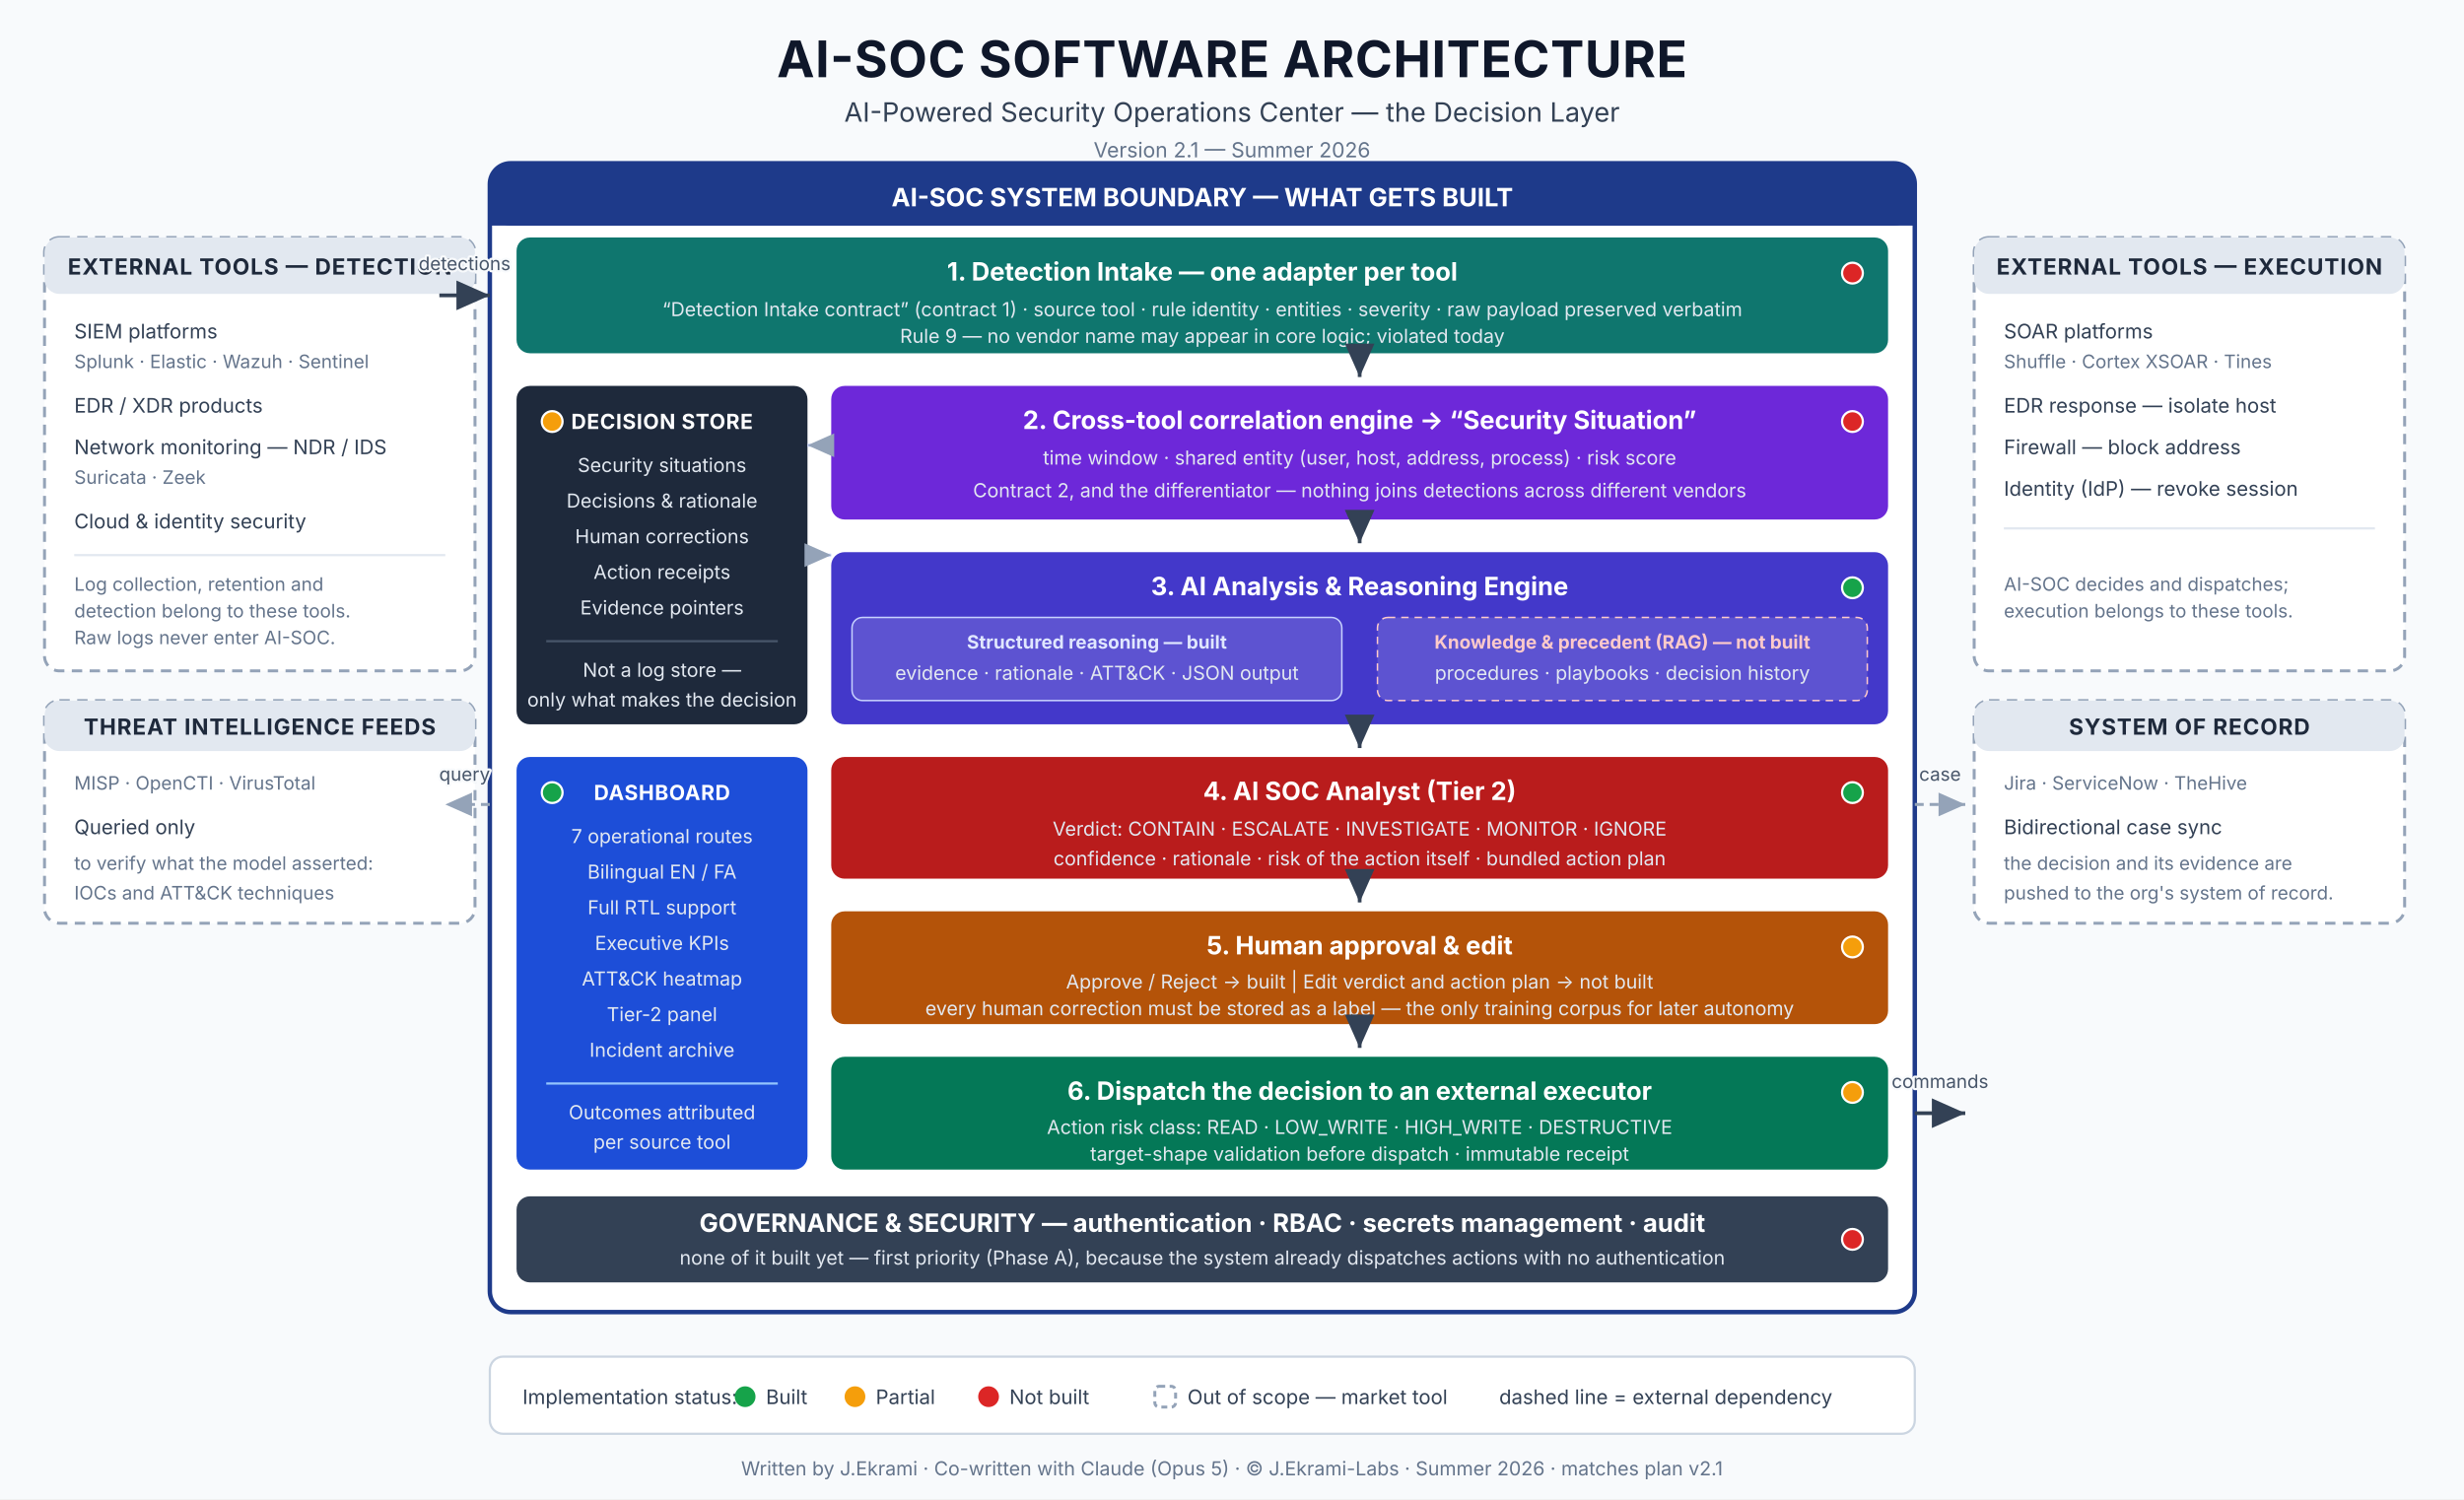
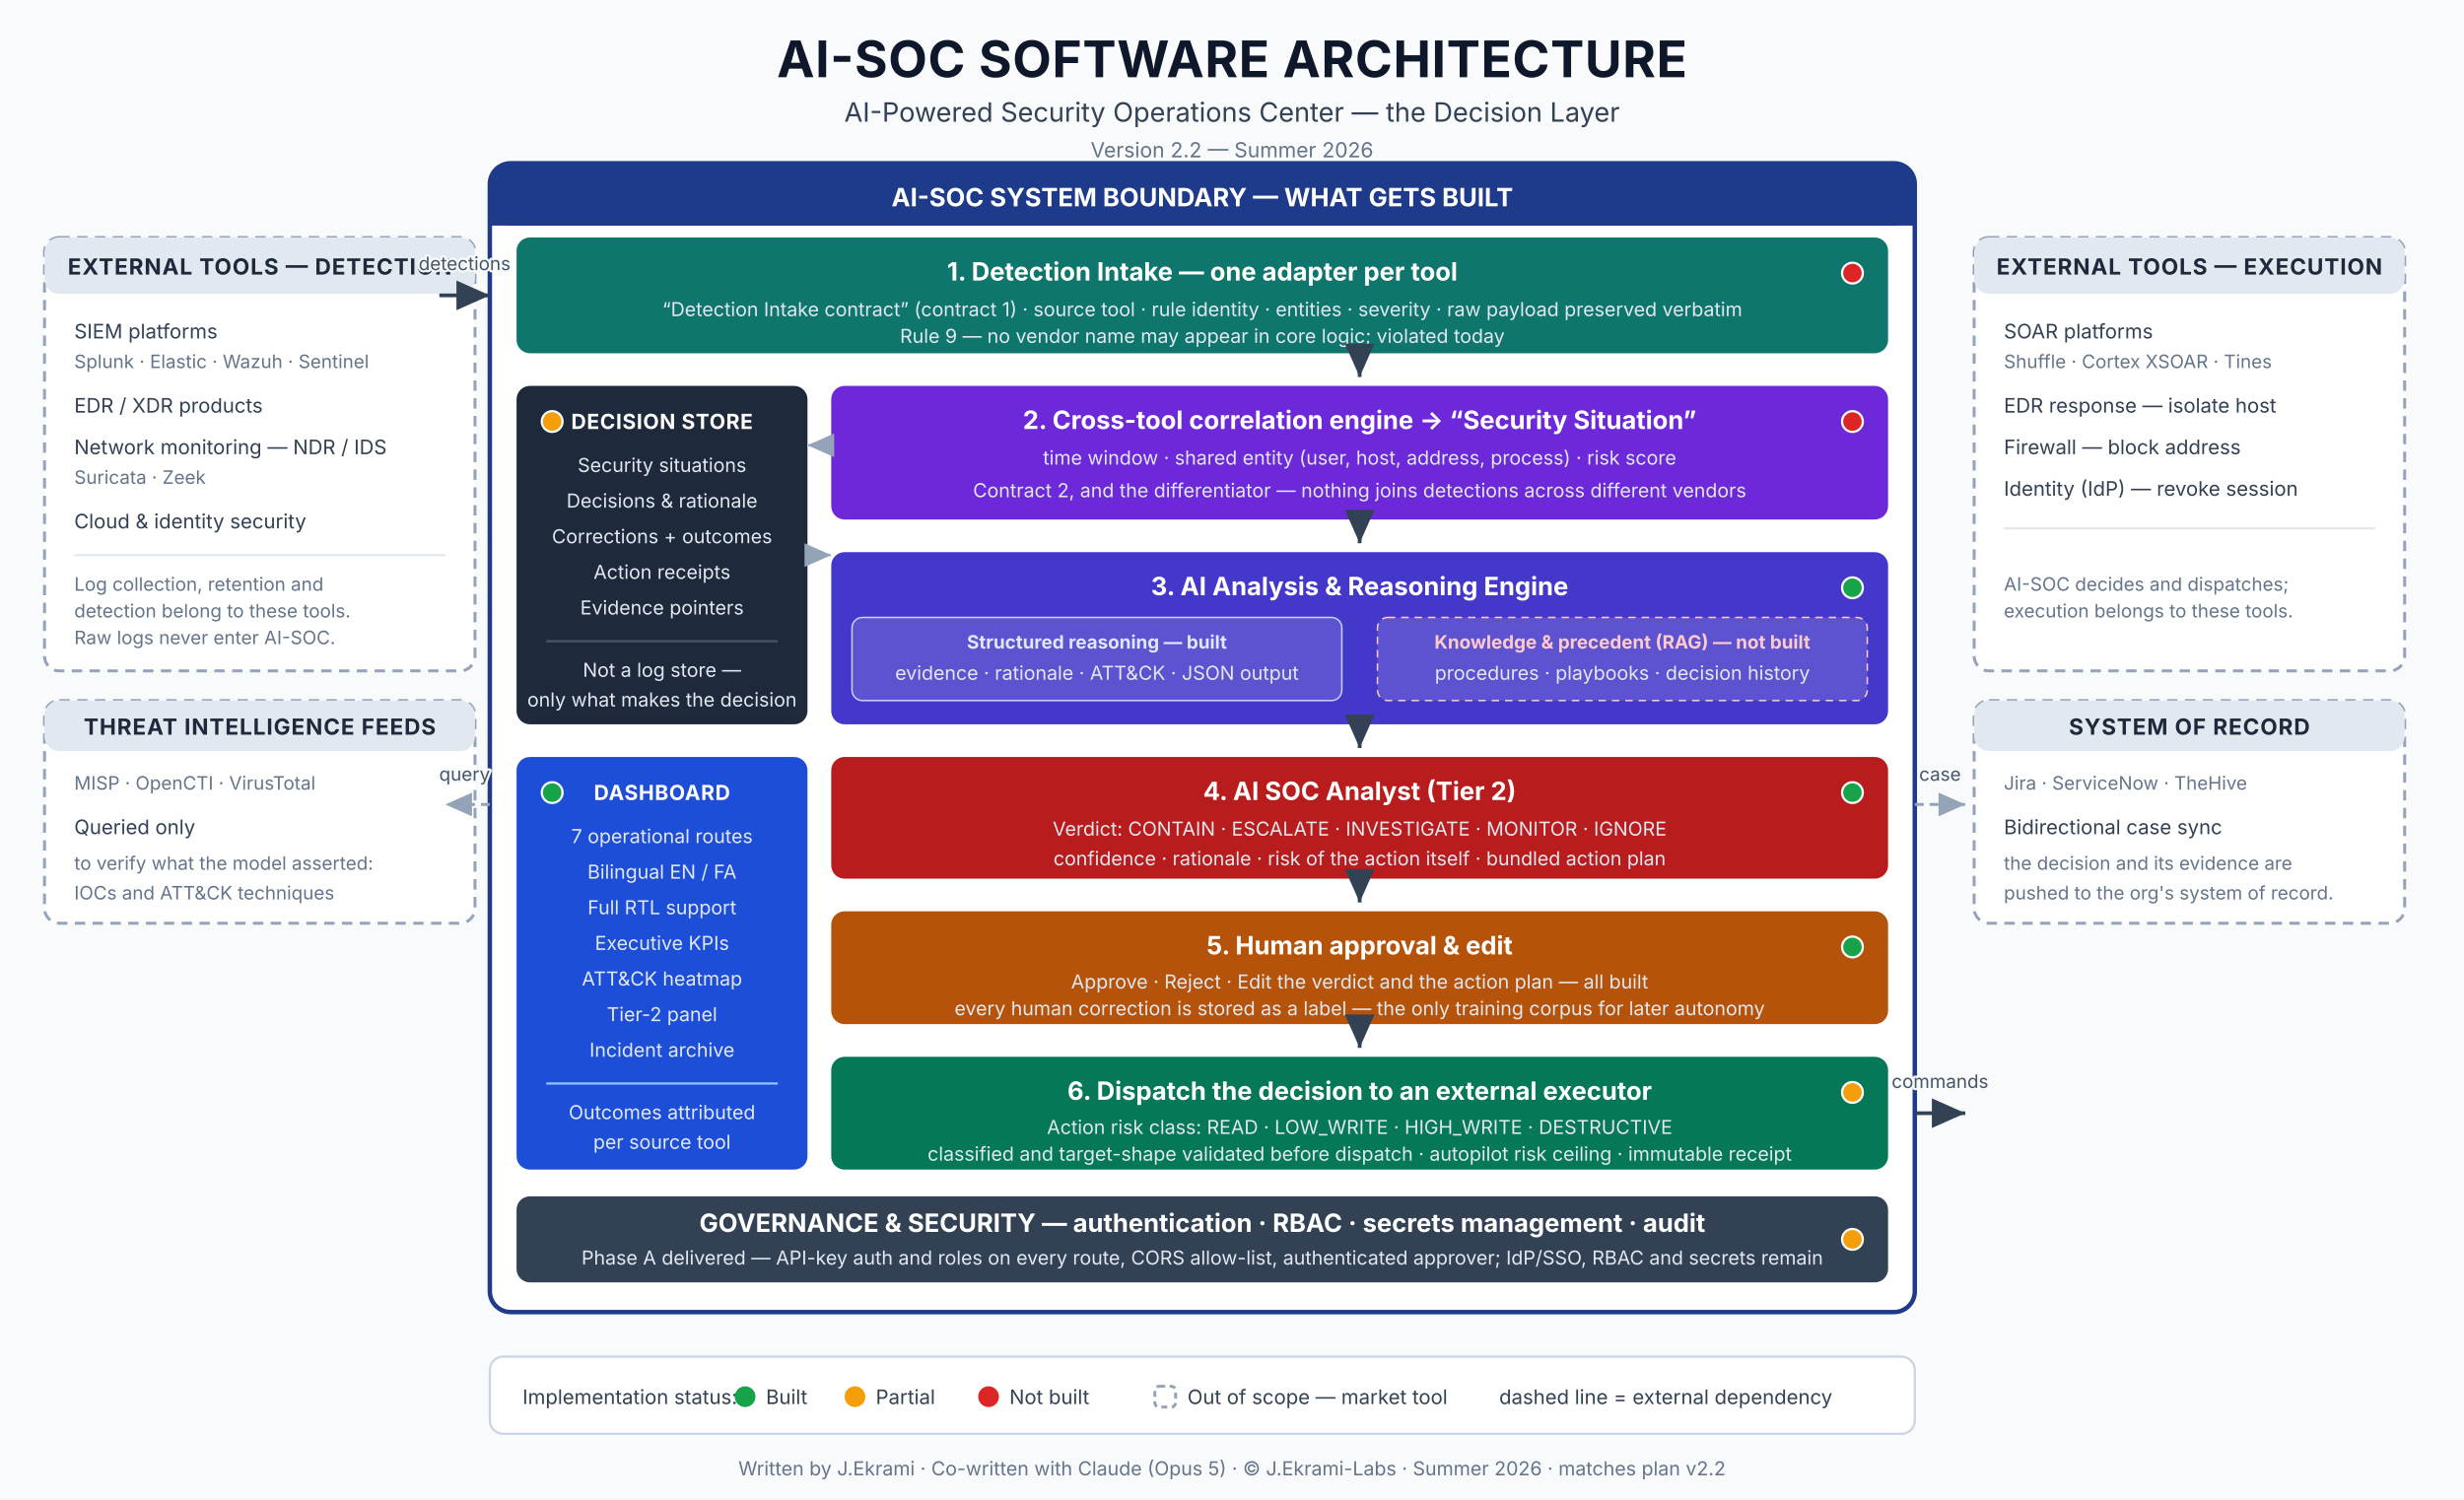
<svg xmlns="http://www.w3.org/2000/svg" viewBox="0 0 1660 1010" width="1660" height="1010" font-family="Inter, 'Segoe UI', Helvetica, Arial, sans-serif">
  <style>
    .t1 { font-size: 34px; font-weight: 700; fill: #0f172a; letter-spacing: 0.5px; }
    .t2 { font-size: 18px; fill: #334155; }
    .t3 { font-size: 14px; fill: #64748b; }
    .box-title { font-size: 17px; font-weight: 700; fill: #ffffff; }
    .side-title { font-size: 14px; font-weight: 700; fill: #ffffff; letter-spacing: 0.4px; }
    .box-sub { font-size: 13px; fill: #e2e8f0; }
    .ext-title { font-size: 15px; font-weight: 700; fill: #1e293b; letter-spacing: 0.6px; }
    .ext-item { font-size: 13.5px; fill: #334155; }
    .ext-note { font-size: 12.5px; fill: #64748b; }
    .chip { font-size: 12.5px; font-weight: 700; }
    .lbl { font-size: 12.5px; fill: #475569; paint-order: stroke; stroke: #f8fafc; stroke-width: 3px; stroke-linejoin: round; }
    .legend { font-size: 13.5px; fill: #334155; }
    .foot { font-size: 13px; fill: #64748b; }
  </style>
  <defs>
    <marker id="arw" markerWidth="10" markerHeight="10" refX="9" refY="4" orient="auto">
      <path d="M0,0 L9,4 L0,8 z" fill="#334155" />
    </marker>
    <marker id="arwd" markerWidth="10" markerHeight="10" refX="9" refY="4" orient="auto">
      <path d="M0,0 L9,4 L0,8 z" fill="#94a3b8" />
    </marker>
  </defs>
  <rect x="0" y="0" width="1660" height="1010" fill="#f8fafc" />
  <text class="t1" x="830" y="52" text-anchor="middle">AI-SOC SOFTWARE ARCHITECTURE</text>
  <text class="t2" x="830" y="82" text-anchor="middle">AI-Powered Security Operations Center — the Decision Layer</text>
-   <text class="t3" x="830" y="106" text-anchor="middle">Version 2.1 — Summer 2026</text>
+   <text class="t3" x="830" y="106" text-anchor="middle">Version 2.2 — Summer 2026</text>
  <rect x="30" y="160" width="290" height="292" rx="10" fill="#ffffff" stroke="#94a3b8" stroke-width="2" stroke-dasharray="7 5" />
  <rect x="30" y="160" width="290" height="38" rx="10" fill="#e2e8f0" />
  <text class="ext-title" x="175" y="185" text-anchor="middle">EXTERNAL TOOLS — DETECTION</text>
  <text class="ext-item" x="50" y="228">SIEM platforms</text>
  <text class="ext-note" x="50" y="248">Splunk · Elastic · Wazuh · Sentinel</text>
  <text class="ext-item" x="50" y="278">EDR / XDR products</text>
  <text class="ext-item" x="50" y="306">Network monitoring — NDR / IDS</text>
  <text class="ext-note" x="50" y="326">Suricata · Zeek</text>
  <text class="ext-item" x="50" y="356">Cloud &amp; identity security</text>
  <line x1="50" y1="374" x2="300" y2="374" stroke="#e2e8f0" stroke-width="1.5" />
  <text class="ext-note" x="50" y="398">Log collection, retention and</text>
  <text class="ext-note" x="50" y="416">detection belong to these tools.</text>
  <text class="ext-note" x="50" y="434">Raw logs never enter AI-SOC.</text>
  <rect x="30" y="472" width="290" height="150" rx="10" fill="#ffffff" stroke="#94a3b8" stroke-width="2" stroke-dasharray="7 5" />
  <rect x="30" y="472" width="290" height="34" rx="10" fill="#e2e8f0" />
  <text class="ext-title" x="175" y="495" text-anchor="middle">THREAT INTELLIGENCE FEEDS</text>
  <text class="ext-note" x="50" y="532">MISP · OpenCTI · VirusTotal</text>
  <text class="ext-item" x="50" y="562">Queried only</text>
  <text class="ext-note" x="50" y="586">to verify what the model asserted:</text>
  <text class="ext-note" x="50" y="606">IOCs and ATT&amp;CK techniques</text>
  <rect x="1330" y="160" width="290" height="292" rx="10" fill="#ffffff" stroke="#94a3b8" stroke-width="2" stroke-dasharray="7 5" />
  <rect x="1330" y="160" width="290" height="38" rx="10" fill="#e2e8f0" />
  <text class="ext-title" x="1475" y="185" text-anchor="middle">EXTERNAL TOOLS — EXECUTION</text>
  <text class="ext-item" x="1350" y="228">SOAR platforms</text>
  <text class="ext-note" x="1350" y="248">Shuffle · Cortex XSOAR · Tines</text>
  <text class="ext-item" x="1350" y="278">EDR response — isolate host</text>
  <text class="ext-item" x="1350" y="306">Firewall — block address</text>
  <text class="ext-item" x="1350" y="334">Identity (IdP) — revoke session</text>
  <line x1="1350" y1="356" x2="1600" y2="356" stroke="#e2e8f0" stroke-width="1.5" />
  <text class="ext-note" x="1350" y="398">AI-SOC decides and dispatches;</text>
  <text class="ext-note" x="1350" y="416">execution belongs to these tools.</text>
  <rect x="1330" y="472" width="290" height="150" rx="10" fill="#ffffff" stroke="#94a3b8" stroke-width="2" stroke-dasharray="7 5" />
  <rect x="1330" y="472" width="290" height="34" rx="10" fill="#e2e8f0" />
  <text class="ext-title" x="1475" y="495" text-anchor="middle">SYSTEM OF RECORD</text>
  <text class="ext-note" x="1350" y="532">Jira · ServiceNow · TheHive</text>
  <text class="ext-item" x="1350" y="562">Bidirectional case sync</text>
  <text class="ext-note" x="1350" y="586">the decision and its evidence are</text>
  <text class="ext-note" x="1350" y="606">pushed to the org's system of record.</text>
  <rect x="330" y="110" width="960" height="774" rx="14" fill="#ffffff" stroke="#1e3a8a" stroke-width="3" />
  <rect x="330" y="110" width="960" height="42" rx="14" fill="#1e3a8a" />
  <rect x="330" y="140" width="960" height="12" fill="#1e3a8a" />
  <text class="box-title" x="810" y="139" text-anchor="middle">AI-SOC SYSTEM BOUNDARY — WHAT GETS BUILT</text>
  <rect x="348" y="160" width="924" height="78" rx="9" fill="#0f766e" />
  <circle cx="1248" cy="184" r="7" fill="#dc2626" stroke="#ffffff" stroke-width="1.5" />
  <text class="box-title" x="810" y="189" text-anchor="middle">1. Detection Intake — one adapter per tool</text>
  <text class="box-sub" x="810" y="213" text-anchor="middle">“Detection Intake contract” (contract 1) · source tool · rule identity · entities · severity · raw payload preserved verbatim</text>
  <text class="box-sub" x="810" y="231" text-anchor="middle">Rule 9 — no vendor name may appear in core logic; violated today</text>
  <rect x="560" y="260" width="712" height="90" rx="9" fill="#6d28d9" />
  <circle cx="1248" cy="284" r="7" fill="#dc2626" stroke="#ffffff" stroke-width="1.5" />
  <text class="box-title" x="916" y="289" text-anchor="middle">2. Cross-tool correlation engine → “Security Situation”</text>
  <text class="box-sub" x="916" y="313" text-anchor="middle">time window · shared entity (user, host, address, process) · risk score</text>
  <text class="box-sub" x="916" y="335" text-anchor="middle">Contract 2, and the differentiator — nothing joins detections across different vendors</text>
  <rect x="560" y="372" width="712" height="116" rx="9" fill="#4338ca" />
  <circle cx="1248" cy="396" r="7" fill="#16a34a" stroke="#ffffff" stroke-width="1.5" />
  <text class="box-title" x="916" y="401" text-anchor="middle">3. AI Analysis &amp; Reasoning Engine</text>
  <rect x="574" y="416" width="330" height="56" rx="7" fill="#ffffff" fill-opacity="0.14" stroke="#c7d2fe" stroke-width="1" />
  <text class="chip" x="739" y="437" text-anchor="middle" fill="#e0e7ff">Structured reasoning — built</text>
  <text class="box-sub" x="739" y="458" text-anchor="middle">evidence · rationale · ATT&amp;CK · JSON output</text>
  <rect x="928" y="416" width="330" height="56" rx="7" fill="#ffffff" fill-opacity="0.14" stroke="#fecaca" stroke-width="1" stroke-dasharray="5 4" />
  <text class="chip" x="1093" y="437" text-anchor="middle" fill="#fecaca">Knowledge &amp; precedent (RAG) — not built</text>
  <text class="box-sub" x="1093" y="458" text-anchor="middle">procedures · playbooks · decision history</text>
  <rect x="560" y="510" width="712" height="82" rx="9" fill="#b91c1c" />
  <circle cx="1248" cy="534" r="7" fill="#16a34a" stroke="#ffffff" stroke-width="1.5" />
  <text class="box-title" x="916" y="539" text-anchor="middle">4. AI SOC Analyst (Tier 2)</text>
  <text class="box-sub" x="916" y="563" text-anchor="middle">Verdict: CONTAIN · ESCALATE · INVESTIGATE · MONITOR · IGNORE</text>
  <text class="box-sub" x="916" y="583" text-anchor="middle">confidence · rationale · risk of the action itself · bundled action plan</text>
  <rect x="560" y="614" width="712" height="76" rx="9" fill="#b45309" />
-   <circle cx="1248" cy="638" r="7" fill="#f59e0b" stroke="#ffffff" stroke-width="1.5" />
+   <circle cx="1248" cy="638" r="7" fill="#16a34a" stroke="#ffffff" stroke-width="1.5" />
  <text class="box-title" x="916" y="643" text-anchor="middle">5. Human approval &amp; edit</text>
-   <text class="box-sub" x="916" y="666" text-anchor="middle">Approve / Reject → built   |   Edit verdict and action plan → not built</text>
-   <text class="box-sub" x="916" y="684" text-anchor="middle">every human correction must be stored as a label — the only training corpus for later autonomy</text>
+   <text class="box-sub" x="916" y="666" text-anchor="middle">Approve · Reject · Edit the verdict and the action plan — all built</text>
+   <text class="box-sub" x="916" y="684" text-anchor="middle">every human correction is stored as a label — the only training corpus for later autonomy</text>
  <rect x="560" y="712" width="712" height="76" rx="9" fill="#047857" />
  <circle cx="1248" cy="736" r="7" fill="#f59e0b" stroke="#ffffff" stroke-width="1.5" />
  <text class="box-title" x="916" y="741" text-anchor="middle">6. Dispatch the decision to an external executor</text>
  <text class="box-sub" x="916" y="764" text-anchor="middle">Action risk class: READ · LOW_WRITE · HIGH_WRITE · DESTRUCTIVE</text>
-   <text class="box-sub" x="916" y="782" text-anchor="middle">target-shape validation before dispatch · immutable receipt</text>
+   <text class="box-sub" x="916" y="782" text-anchor="middle">classified and target-shape validated before dispatch · autopilot risk ceiling · immutable receipt</text>
  <rect x="348" y="260" width="196" height="228" rx="9" fill="#1e293b" />
  <circle cx="372" cy="284" r="7" fill="#f59e0b" stroke="#ffffff" stroke-width="1.5" />
  <text class="side-title" x="446" y="289" text-anchor="middle">DECISION STORE</text>
  <text class="box-sub" x="446" y="318" text-anchor="middle">Security situations</text>
  <text class="box-sub" x="446" y="342" text-anchor="middle">Decisions &amp; rationale</text>
-   <text class="box-sub" x="446" y="366" text-anchor="middle">Human corrections</text>
+   <text class="box-sub" x="446" y="366" text-anchor="middle">Corrections + outcomes</text>
  <text class="box-sub" x="446" y="390" text-anchor="middle">Action receipts</text>
  <text class="box-sub" x="446" y="414" text-anchor="middle">Evidence pointers</text>
  <line x1="368" y1="432" x2="524" y2="432" stroke="#475569" stroke-width="1.5" />
  <text class="box-sub" x="446" y="456" text-anchor="middle">Not a log store —</text>
  <text class="box-sub" x="446" y="476" text-anchor="middle">only what makes the decision</text>
  <rect x="348" y="510" width="196" height="278" rx="9" fill="#1d4ed8" />
  <circle cx="372" cy="534" r="7" fill="#16a34a" stroke="#ffffff" stroke-width="1.5" />
  <text class="side-title" x="446" y="539" text-anchor="middle">DASHBOARD</text>
  <text class="box-sub" x="446" y="568" text-anchor="middle">7 operational routes</text>
  <text class="box-sub" x="446" y="592" text-anchor="middle">Bilingual EN / FA</text>
  <text class="box-sub" x="446" y="616" text-anchor="middle">Full RTL support</text>
  <text class="box-sub" x="446" y="640" text-anchor="middle">Executive KPIs</text>
  <text class="box-sub" x="446" y="664" text-anchor="middle">ATT&amp;CK heatmap</text>
  <text class="box-sub" x="446" y="688" text-anchor="middle">Tier-2 panel</text>
  <text class="box-sub" x="446" y="712" text-anchor="middle">Incident archive</text>
  <line x1="368" y1="730" x2="524" y2="730" stroke="#93c5fd" stroke-width="1.5" />
  <text class="box-sub" x="446" y="754" text-anchor="middle">Outcomes attributed</text>
  <text class="box-sub" x="446" y="774" text-anchor="middle">per source tool</text>
  <rect x="348" y="806" width="924" height="58" rx="9" fill="#334155" />
-   <circle cx="1248" cy="835" r="7" fill="#dc2626" stroke="#ffffff" stroke-width="1.5" />
+   <circle cx="1248" cy="835" r="7" fill="#f59e0b" stroke="#ffffff" stroke-width="1.5" />
  <text class="box-title" x="810" y="830" text-anchor="middle">GOVERNANCE &amp; SECURITY — authentication · RBAC · secrets management · audit</text>
-   <text class="box-sub" x="810" y="852" text-anchor="middle">none of it built yet — first priority (Phase A), because the system already dispatches actions with no authentication</text>
+   <text class="box-sub" x="810" y="852" text-anchor="middle">Phase A delivered — API-key auth and roles on every route, CORS allow-list, authenticated approver; IdP/SSO, RBAC and secrets remain</text>
  <line x1="296" y1="199" x2="330" y2="199" stroke="#334155" stroke-width="2.5" marker-end="url(#arw)" />
  <text class="lbl" x="313" y="182" text-anchor="middle">detections</text>
  <line x1="916" y1="238" x2="916" y2="254" stroke="#334155" stroke-width="2.5" marker-end="url(#arw)" />
  <line x1="916" y1="350" x2="916" y2="366" stroke="#334155" stroke-width="2.5" marker-end="url(#arw)" />
  <line x1="916" y1="488" x2="916" y2="504" stroke="#334155" stroke-width="2.5" marker-end="url(#arw)" />
  <line x1="916" y1="592" x2="916" y2="608" stroke="#334155" stroke-width="2.5" marker-end="url(#arw)" />
  <line x1="916" y1="690" x2="916" y2="706" stroke="#334155" stroke-width="2.5" marker-end="url(#arw)" />
  <line x1="1290" y1="750" x2="1324" y2="750" stroke="#334155" stroke-width="2.5" marker-end="url(#arw)" />
  <text class="lbl" x="1307" y="733" text-anchor="middle">commands</text>
  <path d="M330 542 L300 542" stroke="#94a3b8" stroke-width="2" stroke-dasharray="6 4" marker-end="url(#arwd)" />
  <text class="lbl" x="313" y="526" text-anchor="middle">query</text>
  <path d="M1290 542 L1324 542" stroke="#94a3b8" stroke-width="2" stroke-dasharray="6 4" marker-end="url(#arwd)" />
  <text class="lbl" x="1307" y="526" text-anchor="middle">case</text>
  <path d="M544 374 L560 374" stroke="#c7d2fe" stroke-width="2" stroke-dasharray="6 4" marker-end="url(#arwd)" />
  <path d="M560 300 L544 300" stroke="#c7d2fe" stroke-width="2" stroke-dasharray="6 4" marker-end="url(#arwd)" />
  <rect x="330" y="914" width="960" height="52" rx="9" fill="#ffffff" stroke="#cbd5e1" stroke-width="1.5" />
  <text class="legend" x="352" y="946">Implementation status:</text>
  <circle cx="502" cy="941" r="7" fill="#16a34a" />
  <text class="legend" x="516" y="946">Built</text>
  <circle cx="576" cy="941" r="7" fill="#f59e0b" />
  <text class="legend" x="590" y="946">Partial</text>
  <circle cx="666" cy="941" r="7" fill="#dc2626" />
  <text class="legend" x="680" y="946">Not built</text>
  <rect x="778" y="934" width="14" height="14" rx="3" fill="#ffffff" stroke="#94a3b8" stroke-width="2" stroke-dasharray="4 3" />
  <text class="legend" x="800" y="946">Out of scope — market tool</text>
  <text class="legend" x="1010" y="946">dashed line = external dependency</text>
-   <text class="foot" x="830" y="994" text-anchor="middle">Written by J.Ekrami · Co-written with Claude (Opus 5) · © J.Ekrami-Labs · Summer 2026 · matches plan v2.1</text>
+   <text class="foot" x="830" y="994" text-anchor="middle">Written by J.Ekrami · Co-written with Claude (Opus 5) · © J.Ekrami-Labs · Summer 2026 · matches plan v2.2</text>
</svg>
